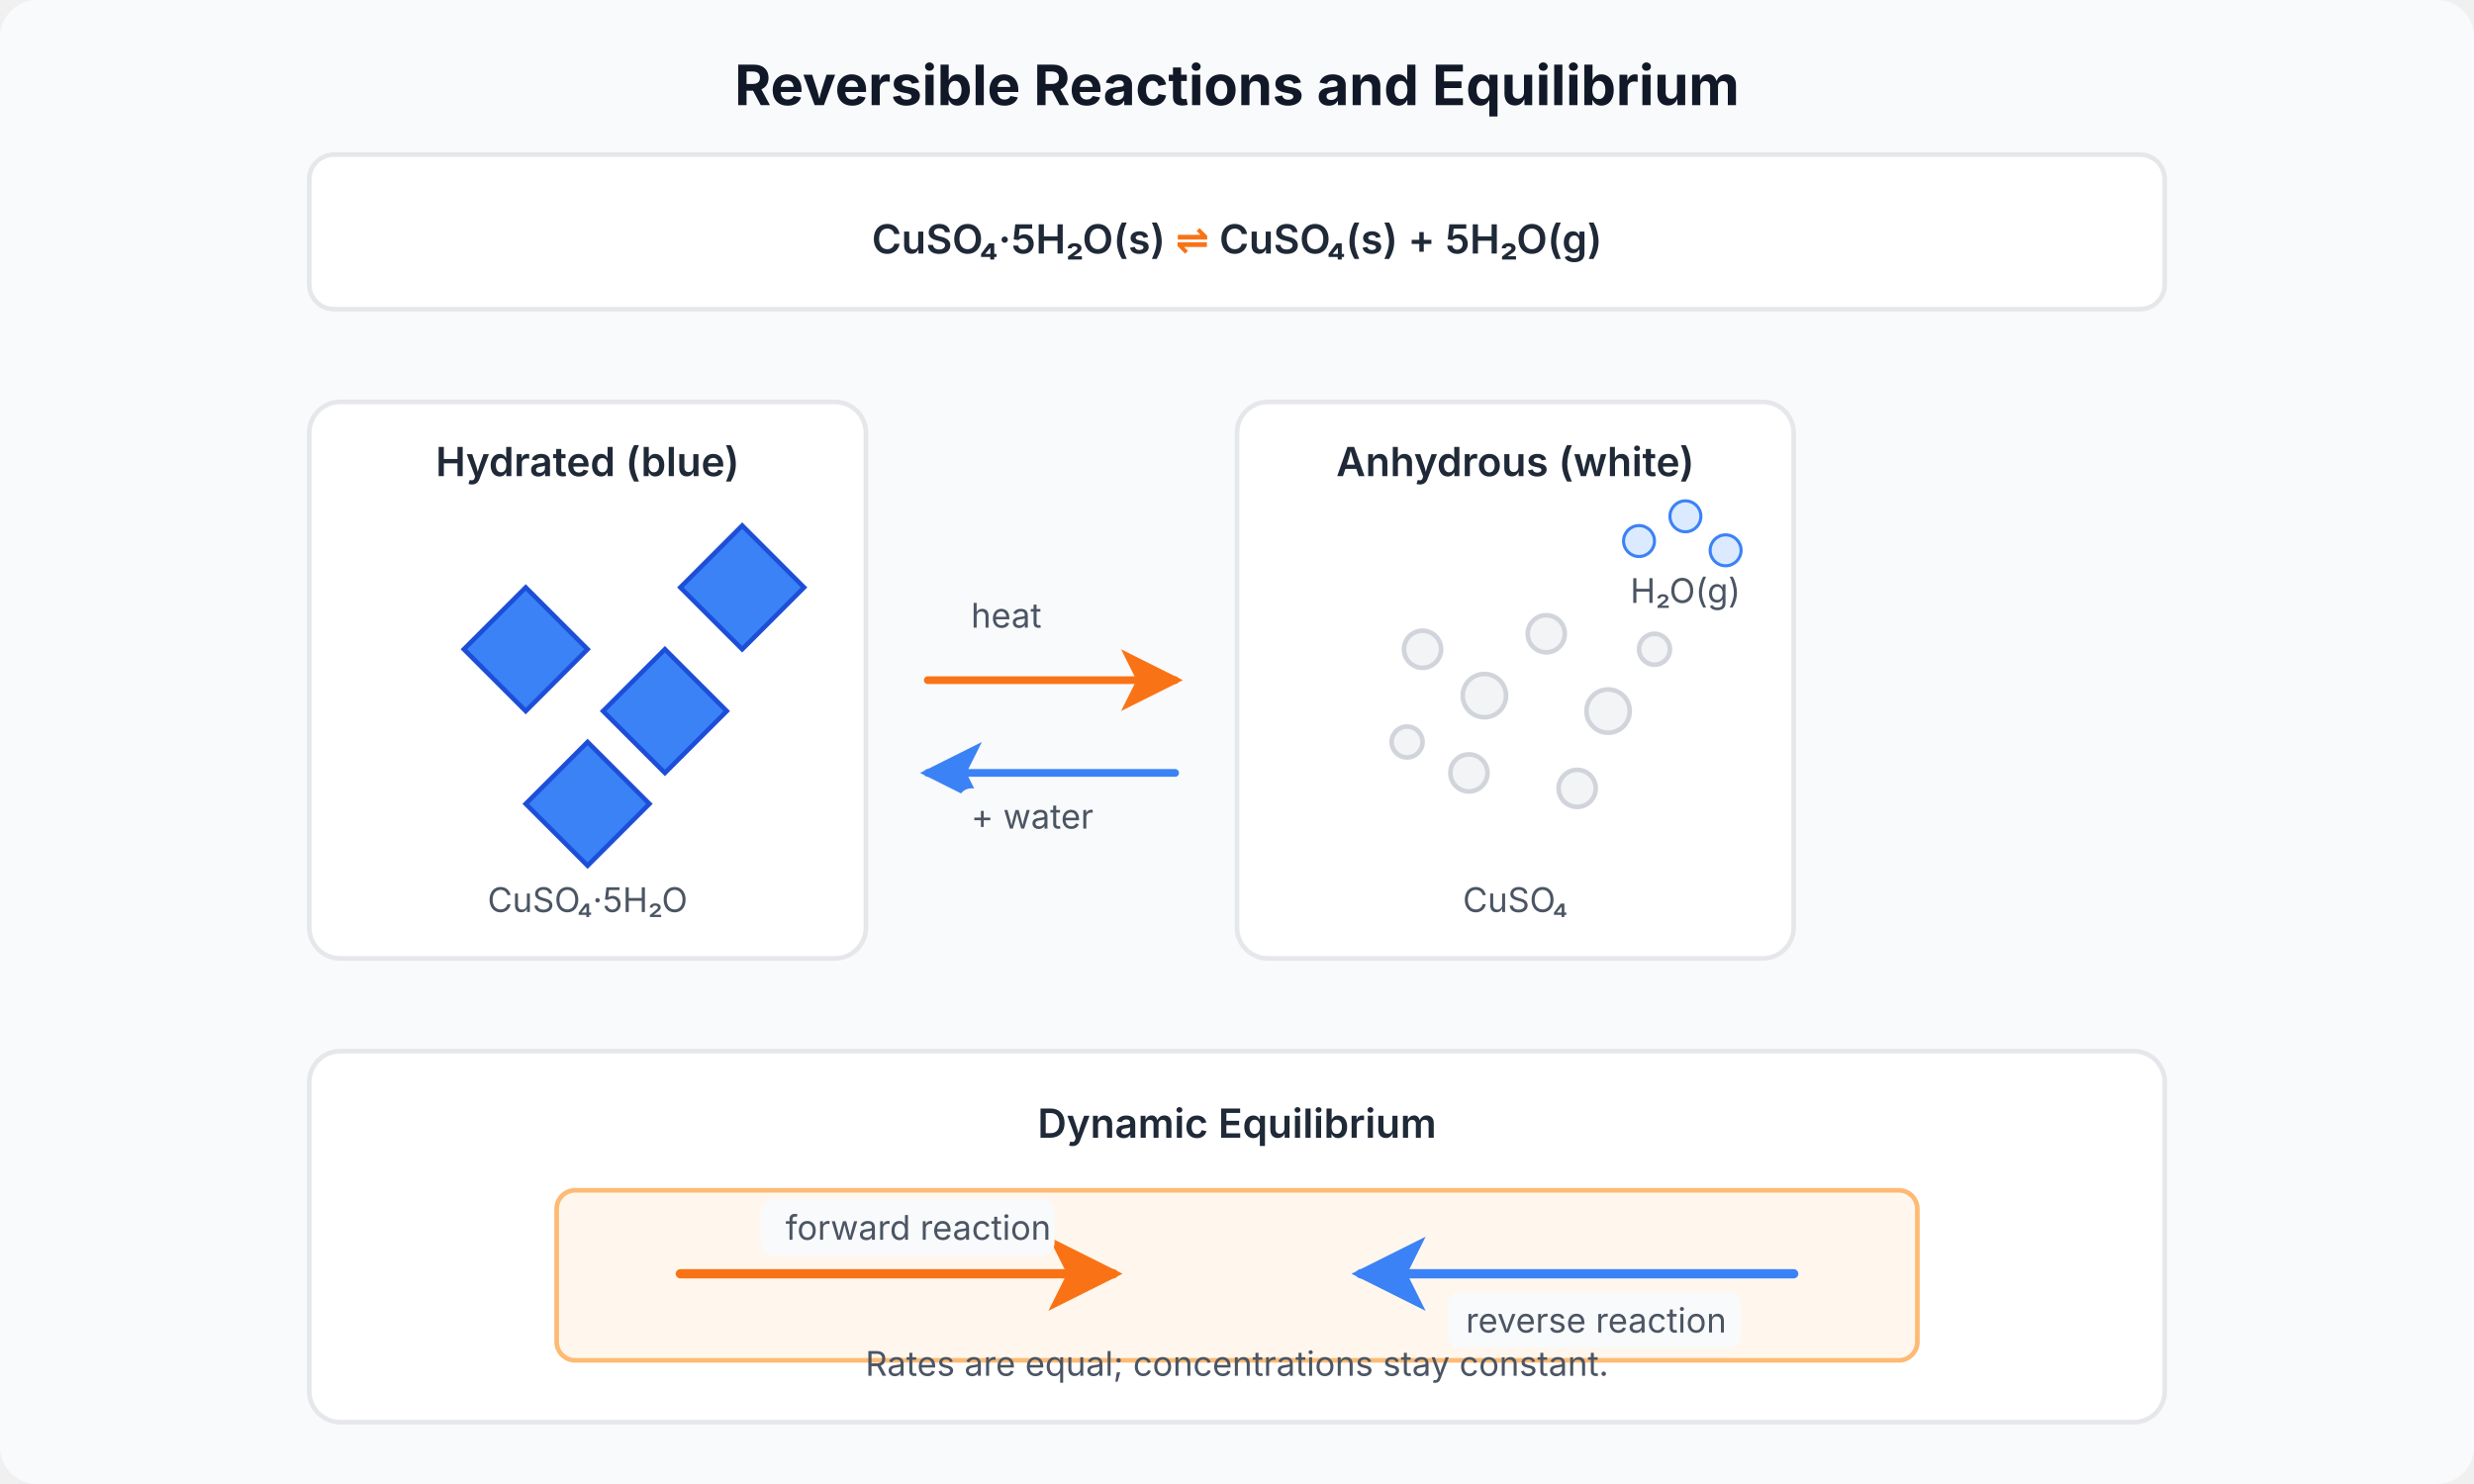
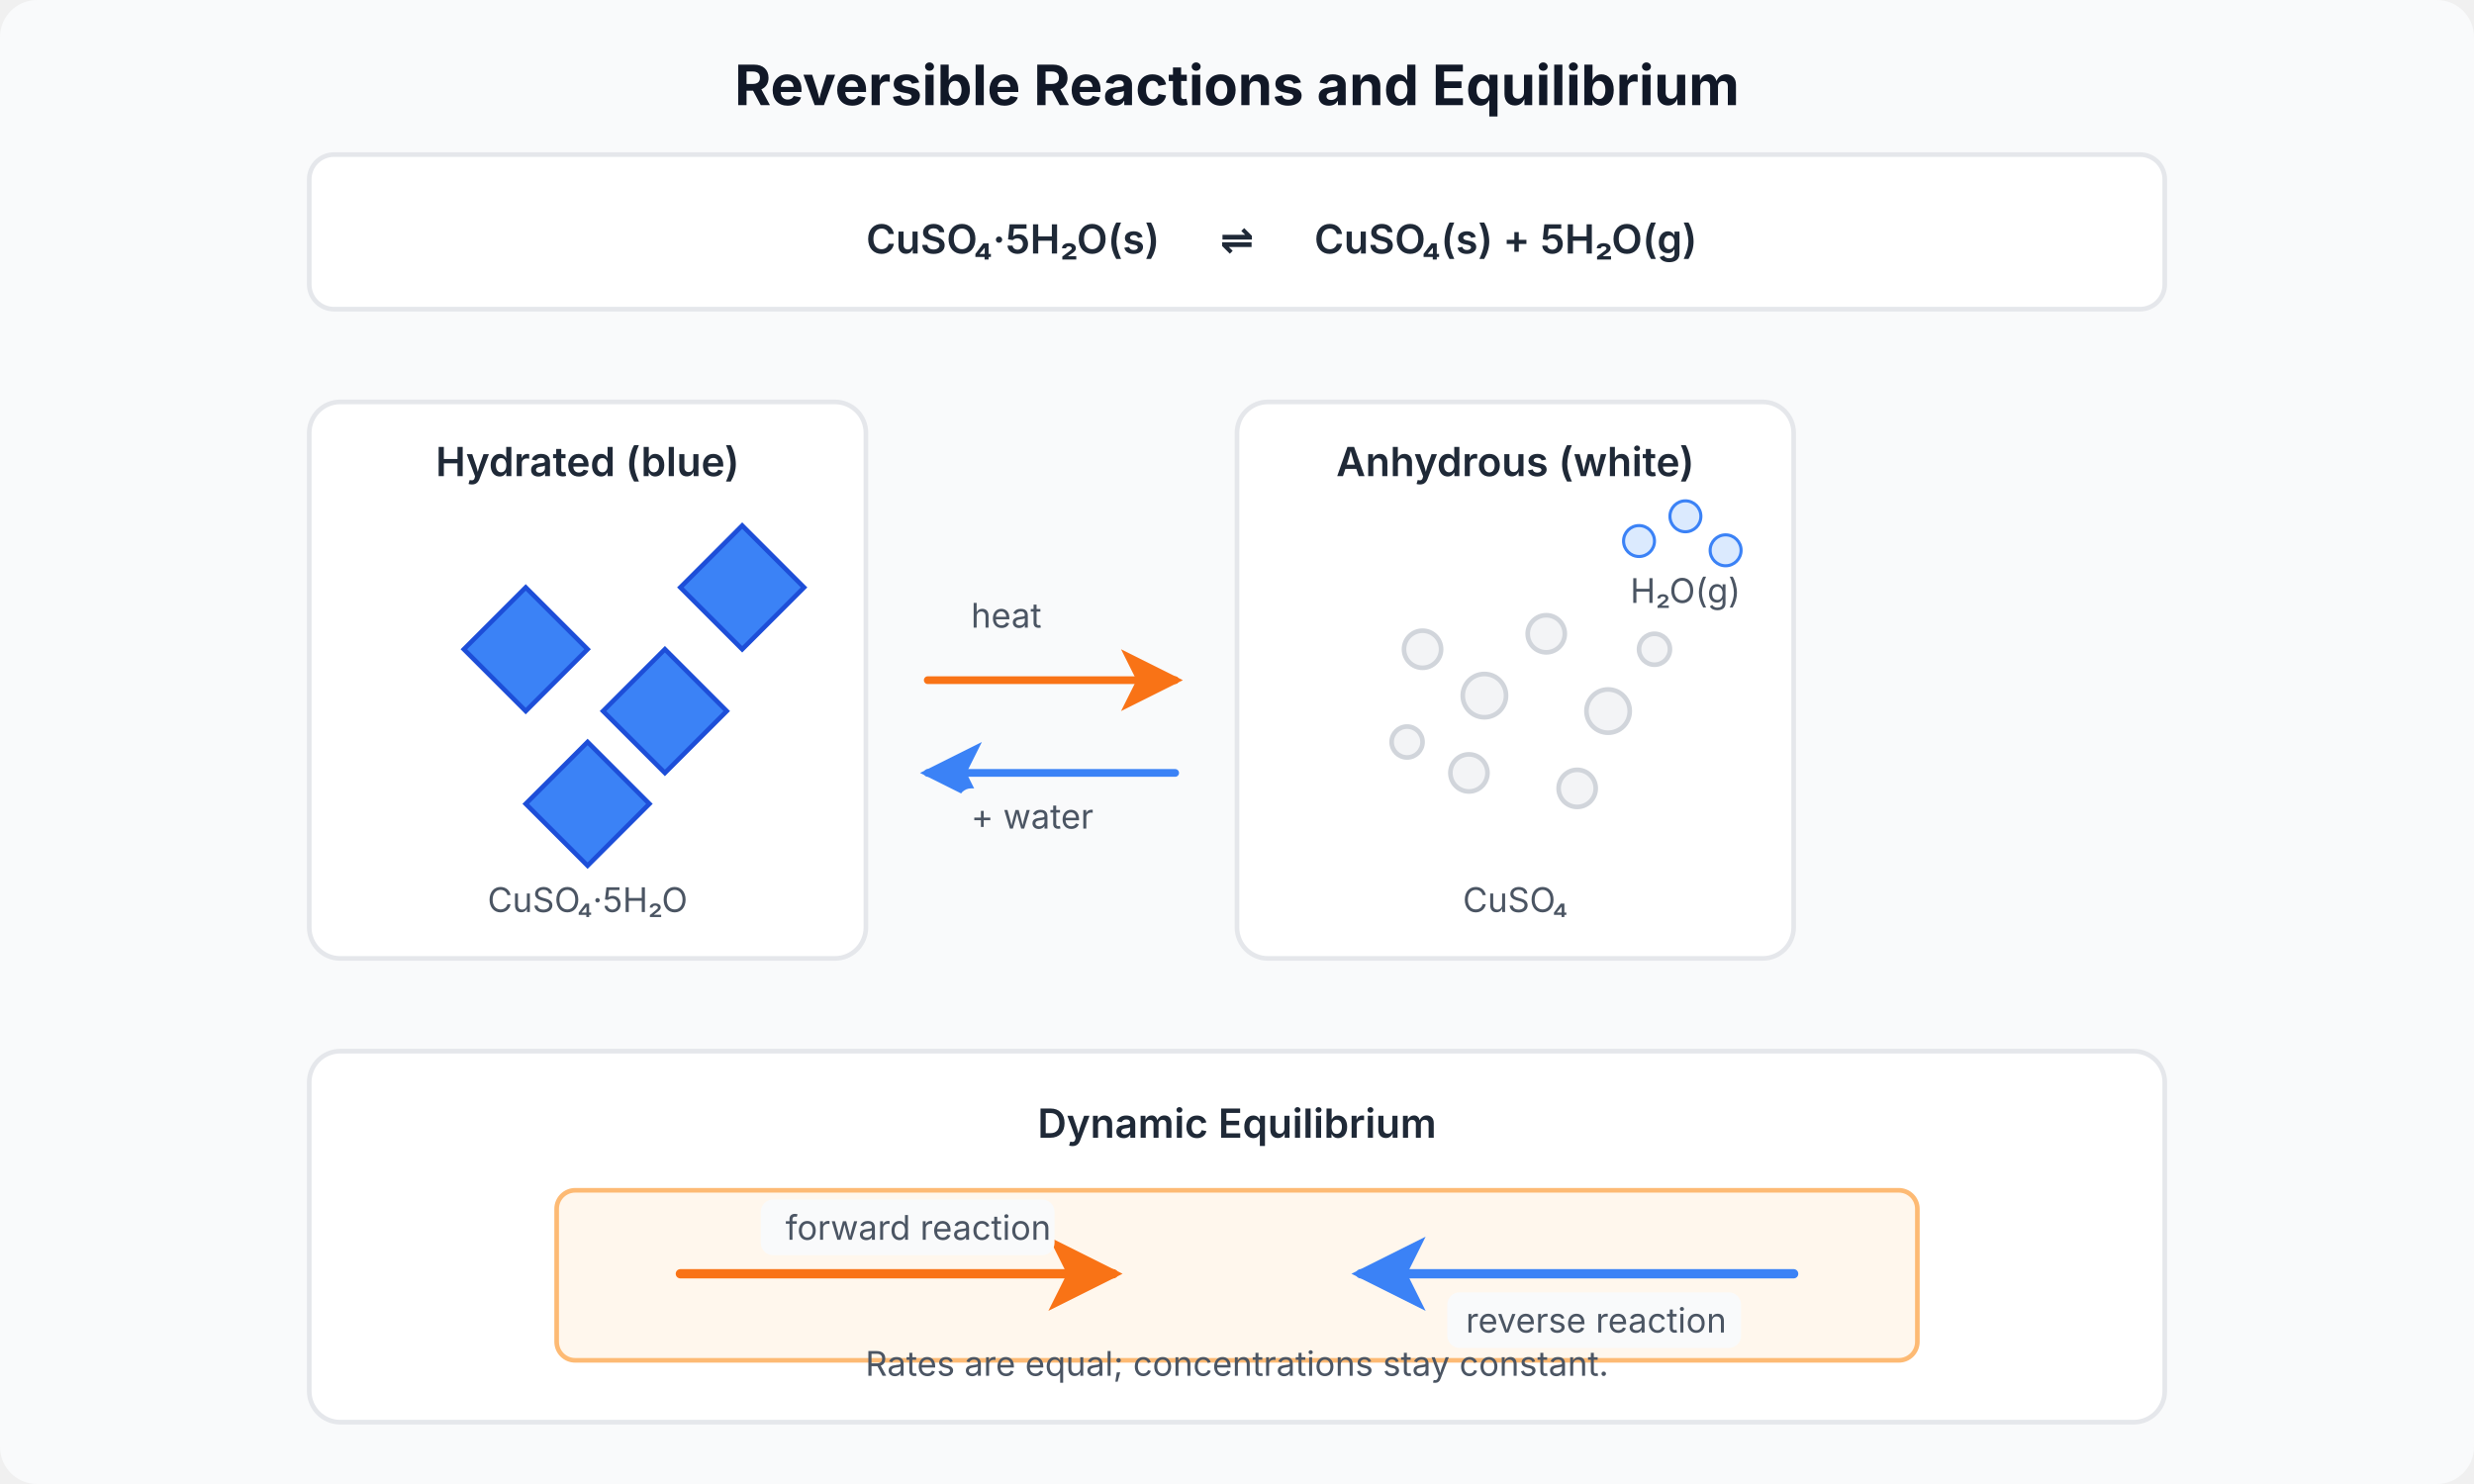
<svg xmlns="http://www.w3.org/2000/svg" viewBox="0 0 800 480" role="img" aria-labelledby="title desc">
  <defs>
    <style>
      .label { font-family: system-ui, -apple-system, BlinkMacSystemFont, sans-serif; font-size: 13px; font-weight: 600; fill: #1f2937; }
      .sublabel { font-family: system-ui, -apple-system, BlinkMacSystemFont, sans-serif; font-size: 11px; fill: #4b5563; }
      .title { font-family: system-ui, -apple-system, BlinkMacSystemFont, sans-serif; font-size: 18px; font-weight: 700; fill: #111827; }
      .line { stroke: #6b7280; stroke-width: 1.5; fill: none; }
      .label-bg { fill: #f9fafb; }
      .arrow { fill: none; stroke-width: 2.5; stroke-linecap: round; stroke-linejoin: round; }
      .reversible-arrow { fill: none; stroke-width: 3; stroke-linecap: round; stroke-linejoin: round; }
      .beaker { fill: #e0f2fe; stroke: #38bdf8; stroke-width: 1.5; fill-opacity: 0.3; }
    </style>
    <marker id="arrow-orange" markerWidth="8" markerHeight="8" refX="7" refY="4" orient="auto">
      <path d="M0,0 L8,4 L0,8 L2,4 Z" fill="#f97316" />
    </marker>
    <marker id="arrow-blue" markerWidth="8" markerHeight="8" refX="7" refY="4" orient="auto">
      <path d="M0,0 L8,4 L0,8 L2,4 Z" fill="#3b82f6" />
    </marker>
  </defs>
  <rect width="800" height="480" fill="#f9fafb" rx="12" />
  <text x="400" y="34" text-anchor="middle" class="title">Reversible Reactions and Equilibrium</text>
  <rect x="100" y="50" width="600" height="50" fill="#ffffff" stroke="#e5e7eb" stroke-width="1.5" rx="8" />
-   <text x="400" y="82" text-anchor="middle" class="label">
-     CuSO₄·5H₂O(s) <tspan fill="#f97316">⇌</tspan> CuSO₄(s) + 5H₂O(g)
-   </text>
+   <text x="375" y="82" text-anchor="end" class="label">CuSO₄·5H₂O(s)</text>
+   <text x="400" y="82" text-anchor="middle" class="label" fill="#f97316">⇌</text>
+   <text x="425" y="82" text-anchor="start" class="label">CuSO₄(s) + 5H₂O(g)</text>
  <g transform="translate(100, 130)">
    <rect x="0" y="0" width="180" height="180" fill="#ffffff" stroke="#e5e7eb" stroke-width="1.5" rx="10" />
    <text x="90" y="24" text-anchor="middle" class="label" fill="#1e3a8a">Hydrated (blue)</text>
    <g fill="#3b82f6" stroke="#1d4ed8" stroke-width="1.5">
      <polygon points="50,80 70,60 90,80 70,100" />
      <polygon points="95,100 115,80 135,100 115,120" />
      <polygon points="70,130 90,110 110,130 90,150" />
      <polygon points="120,60 140,40 160,60 140,80" />
    </g>
    <text x="90" y="165" text-anchor="middle" class="sublabel" fill="#1e3a8a">CuSO₄·5H₂O</text>
  </g>
  <line x1="300" y1="220" x2="380" y2="220" class="arrow" stroke="#f97316" marker-end="url(#arrow-orange)" />
  <rect x="310" y="190" width="60" height="18" rx="4" class="label-bg" />
  <text x="314" y="203" class="sublabel" fill="#7c2d12">heat</text>
  <g transform="translate(400, 130)">
    <rect x="0" y="0" width="180" height="180" fill="#ffffff" stroke="#e5e7eb" stroke-width="1.5" rx="10" />
    <text x="90" y="24" text-anchor="middle" class="label" fill="#6b7280">Anhydrous (white)</text>
    <g fill="#f3f4f6" stroke="#d1d5db" stroke-width="1.5">
      <circle cx="60" cy="80" r="6" />
      <circle cx="80" cy="95" r="7" />
      <circle cx="100" cy="75" r="6" />
      <circle cx="120" cy="100" r="7" />
      <circle cx="75" cy="120" r="6" />
      <circle cx="110" cy="125" r="6" />
      <circle cx="135" cy="80" r="5" />
      <circle cx="55" cy="110" r="5" />
    </g>
    <g transform="translate(130, 45)">
      <circle cx="0" cy="0" r="5" fill="#dbeafe" stroke="#3b82f6" stroke-width="1" />
      <circle cx="15" cy="-8" r="5" fill="#dbeafe" stroke="#3b82f6" stroke-width="1" />
      <circle cx="28" cy="3" r="5" fill="#dbeafe" stroke="#3b82f6" stroke-width="1" />
      <text x="15" y="20" text-anchor="middle" class="sublabel" fill="#1e3a8a">H₂O(g)</text>
    </g>
    <text x="90" y="165" text-anchor="middle" class="sublabel" fill="#4b5563">CuSO₄</text>
  </g>
  <line x1="380" y1="250" x2="300" y2="250" class="arrow" stroke="#3b82f6" marker-end="url(#arrow-blue)" />
  <rect x="310" y="255" width="60" height="18" rx="4" class="label-bg" />
  <text x="314" y="268" class="sublabel" fill="#1d4ed8">+ water</text>
  <g transform="translate(100, 340)">
    <rect x="0" y="0" width="600" height="120" fill="#ffffff" stroke="#e5e7eb" stroke-width="1.5" rx="10" />
    <text x="300" y="28" text-anchor="middle" class="label">Dynamic Equilibrium</text>
    <rect x="80" y="45" width="440" height="55" fill="#fff7ed" stroke="#fdba74" stroke-width="1.5" rx="6" />
    <line x1="120" y1="72" x2="260" y2="72" class="reversible-arrow" stroke="#f97316" marker-end="url(#arrow-orange)" />
    <rect x="146" y="48" width="95" height="18" rx="4" class="label-bg" />
    <text x="154" y="61" class="sublabel" fill="#7c2d12">forward reaction</text>
    <line x1="480" y1="72" x2="340" y2="72" class="reversible-arrow" stroke="#3b82f6" marker-end="url(#arrow-blue)" />
    <rect x="368" y="78" width="95" height="18" rx="4" class="label-bg" />
    <text x="374" y="91" class="sublabel" fill="#1d4ed8">reverse reaction</text>
    <text x="300" y="105" text-anchor="middle" class="sublabel">Rates are equal; concentrations stay constant.</text>
  </g>
</svg>
